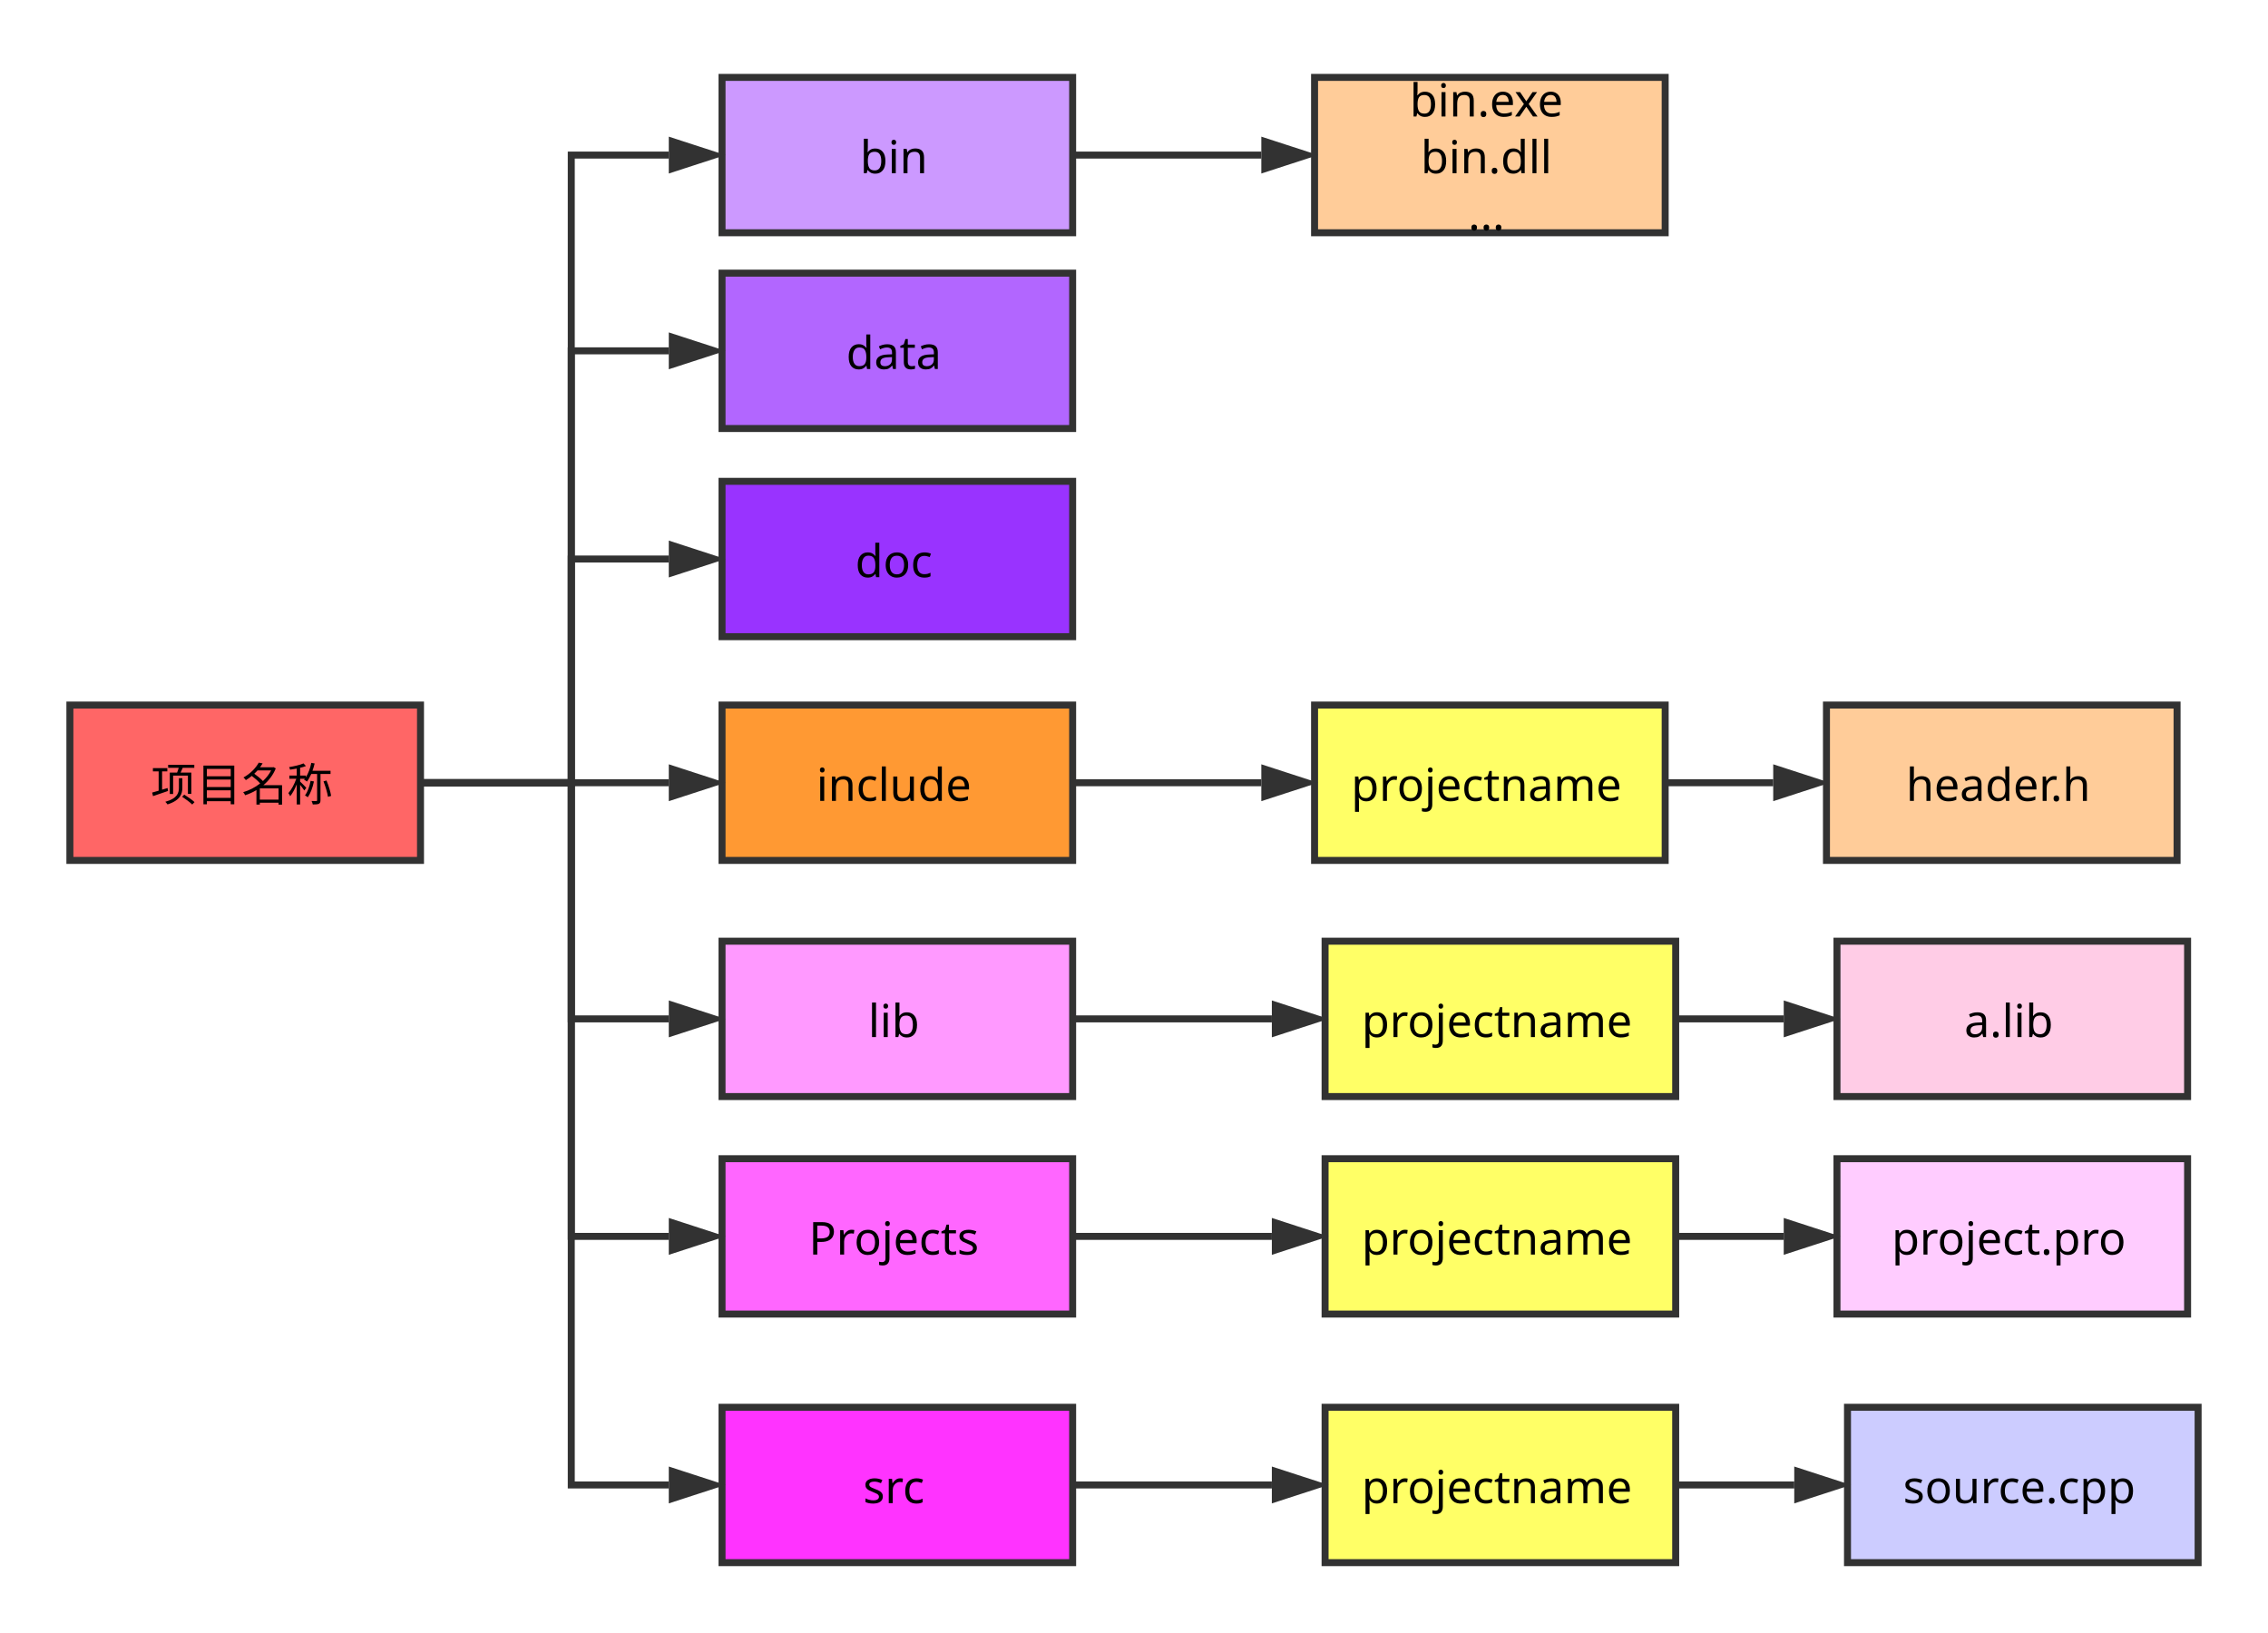
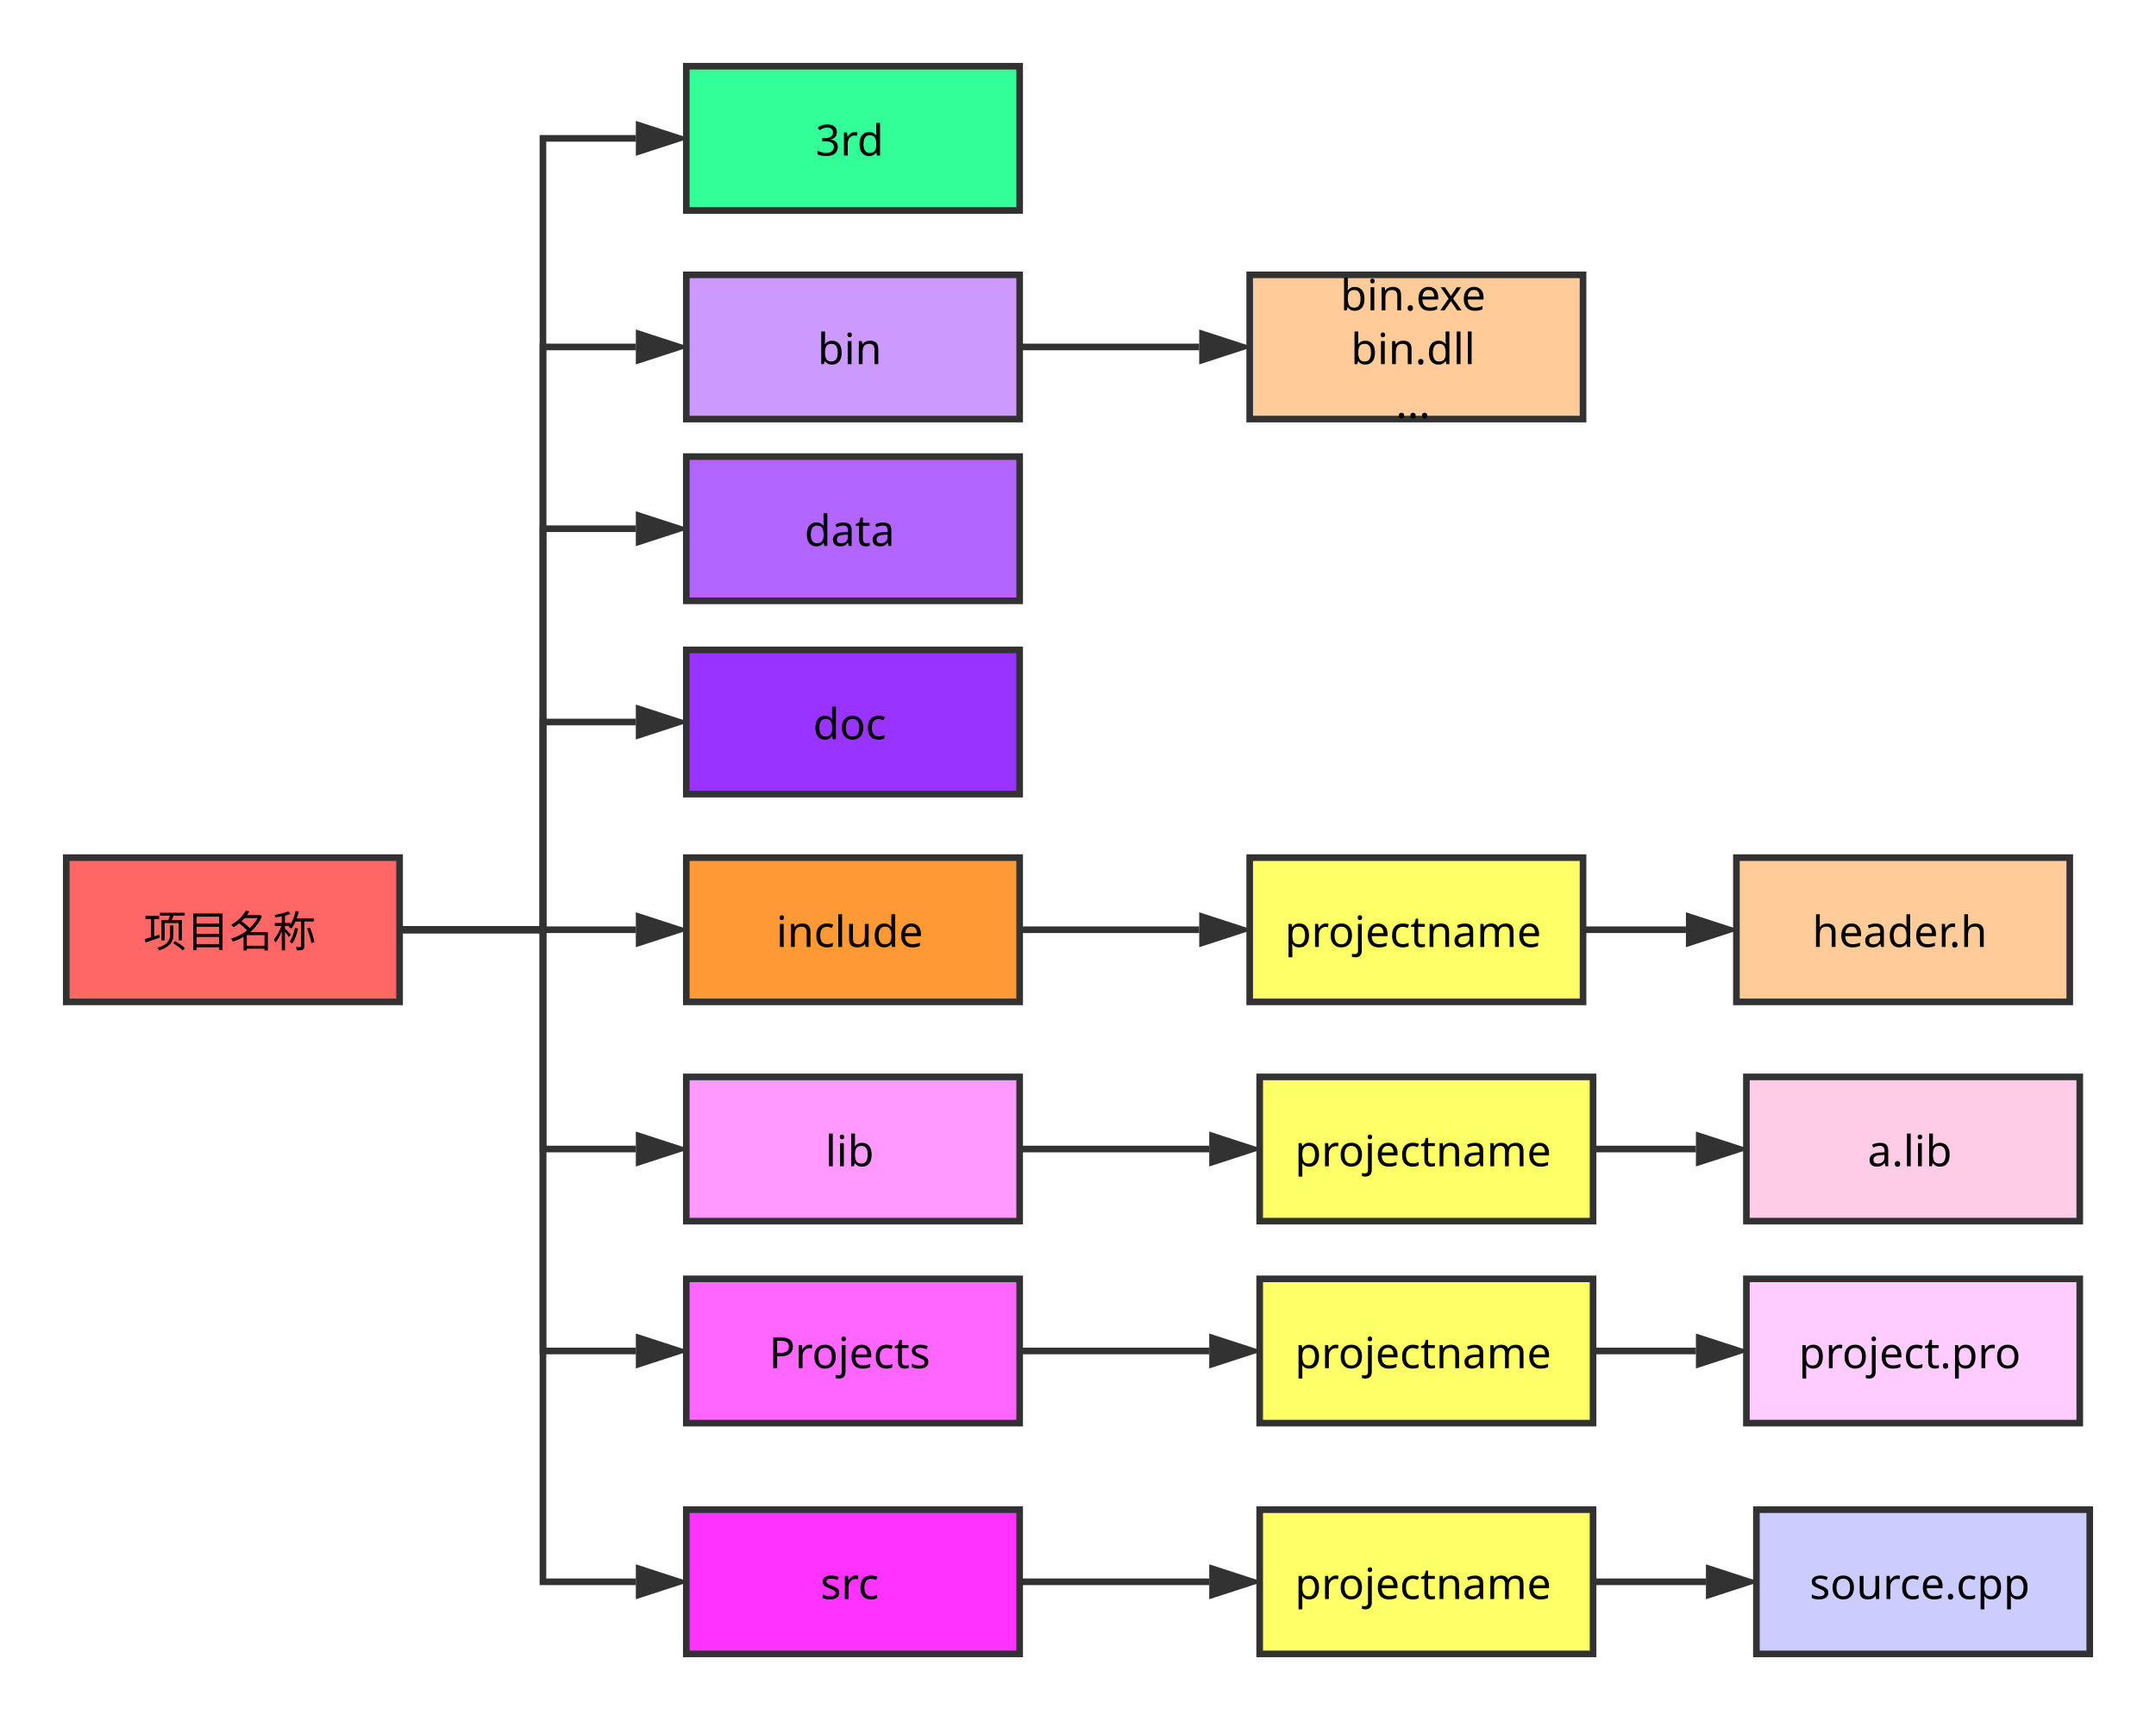
- <svg xmlns="http://www.w3.org/2000/svg" id="processonSvg1000" viewBox="5.0 4.853 649.0 467.147" width="649.0" height="467.147">
+ <svg xmlns="http://www.w3.org/2000/svg" id="processonSvg1000" viewBox="5.0 6.0 651.0 519.5" width="651.0" height="519.5">
  <defs id="ProcessOnDefs1001">
    <marker id="ProcessOnMarker1055" markerUnits="userSpaceOnUse" orient="auto" markerWidth="16.236" markerHeight="10.551" viewBox="-1.0 -1.376 16.236 10.551" refX="-1.0" refY="3.899">
      <path id="ProcessOnPath1056" d="M12.0 3.899L0.0 7.798V0.0Z" stroke="#323232" stroke-width="2.0" fill="#323232" transform="matrix(1.0,0.0,0.0,1.0,0.0,0.0)" />
    </marker>
    <marker id="ProcessOnMarker1059" markerUnits="userSpaceOnUse" orient="auto" markerWidth="16.236" markerHeight="10.551" viewBox="-1.0 -1.376 16.236 10.551" refX="-1.0" refY="3.899">
      <path id="ProcessOnPath1060" d="M12.0 3.899L0.0 7.798V0.0Z" stroke="#323232" stroke-width="2.0" fill="#323232" transform="matrix(1.0,0.0,0.0,1.0,0.0,0.0)" />
    </marker>
    <marker id="ProcessOnMarker1063" markerUnits="userSpaceOnUse" orient="auto" markerWidth="16.236" markerHeight="10.551" viewBox="-1.0 -1.376 16.236 10.551" refX="-1.0" refY="3.899">
      <path id="ProcessOnPath1064" d="M12.0 3.899L0.0 7.798V0.0Z" stroke="#323232" stroke-width="2.0" fill="#323232" transform="matrix(1.0,0.0,0.0,1.0,0.0,0.0)" />
    </marker>
    <marker id="ProcessOnMarker1067" markerUnits="userSpaceOnUse" orient="auto" markerWidth="16.236" markerHeight="10.551" viewBox="-1.0 -1.376 16.236 10.551" refX="-1.0" refY="3.899">
      <path id="ProcessOnPath1068" d="M12.0 3.899L0.0 7.798V0.0Z" stroke="#323232" stroke-width="2.0" fill="#323232" transform="matrix(1.0,0.0,0.0,1.0,0.0,0.0)" />
    </marker>
    <marker id="ProcessOnMarker1071" markerUnits="userSpaceOnUse" orient="auto" markerWidth="16.236" markerHeight="10.551" viewBox="-1.0 -1.376 16.236 10.551" refX="-1.0" refY="3.899">
      <path id="ProcessOnPath1072" d="M12.0 3.899L0.0 7.798V0.0Z" stroke="#323232" stroke-width="2.0" fill="#323232" transform="matrix(1.0,0.0,0.0,1.0,0.0,0.0)" />
    </marker>
    <marker id="ProcessOnMarker1075" markerUnits="userSpaceOnUse" orient="auto" markerWidth="16.236" markerHeight="10.551" viewBox="-1.0 -1.376 16.236 10.551" refX="-1.0" refY="3.899">
      <path id="ProcessOnPath1076" d="M12.0 3.899L0.0 7.798V0.0Z" stroke="#323232" stroke-width="2.0" fill="#323232" transform="matrix(1.0,0.0,0.0,1.0,0.0,0.0)" />
    </marker>
    <marker id="ProcessOnMarker1079" markerUnits="userSpaceOnUse" orient="auto" markerWidth="16.236" markerHeight="10.551" viewBox="-1.0 -1.376 16.236 10.551" refX="-1.0" refY="3.899">
      <path id="ProcessOnPath1080" d="M12.0 3.899L0.0 7.798V0.0Z" stroke="#323232" stroke-width="2.0" fill="#323232" transform="matrix(1.0,0.0,0.0,1.0,0.0,0.0)" />
    </marker>
    <marker id="ProcessOnMarker1083" markerUnits="userSpaceOnUse" orient="auto" markerWidth="16.236" markerHeight="10.551" viewBox="-1.0 -1.376 16.236 10.551" refX="-1.0" refY="3.899">
      <path id="ProcessOnPath1084" d="M12.0 3.899L0.0 7.798V0.0Z" stroke="#323232" stroke-width="2.0" fill="#323232" transform="matrix(1.0,0.0,0.0,1.0,0.0,0.0)" />
    </marker>
    <marker id="ProcessOnMarker1087" markerUnits="userSpaceOnUse" orient="auto" markerWidth="16.236" markerHeight="10.551" viewBox="-1.0 -1.376 16.236 10.551" refX="-1.0" refY="3.899">
      <path id="ProcessOnPath1088" d="M12.0 3.899L0.0 7.798V0.0Z" stroke="#323232" stroke-width="2.0" fill="#323232" transform="matrix(1.0,0.0,0.0,1.0,0.0,0.0)" />
    </marker>
    <marker id="ProcessOnMarker1091" markerUnits="userSpaceOnUse" orient="auto" markerWidth="16.236" markerHeight="10.551" viewBox="-1.0 -1.376 16.236 10.551" refX="-1.0" refY="3.899">
      <path id="ProcessOnPath1092" d="M12.0 3.899L0.0 7.798V0.0Z" stroke="#323232" stroke-width="2.0" fill="#323232" transform="matrix(1.0,0.0,0.0,1.0,0.0,0.0)" />
    </marker>
    <marker id="ProcessOnMarker1095" markerUnits="userSpaceOnUse" orient="auto" markerWidth="16.236" markerHeight="10.551" viewBox="-1.0 -1.376 16.236 10.551" refX="-1.0" refY="3.899">
      <path id="ProcessOnPath1096" d="M12.0 3.899L0.0 7.798V0.0Z" stroke="#323232" stroke-width="2.0" fill="#323232" transform="matrix(1.0,0.0,0.0,1.0,0.0,0.0)" />
    </marker>
    <marker id="ProcessOnMarker1103" markerUnits="userSpaceOnUse" orient="auto" markerWidth="16.236" markerHeight="10.551" viewBox="-1.0 -1.376 16.236 10.551" refX="-1.0" refY="3.899">
      <path id="ProcessOnPath1104" d="M12.0 3.899L0.0 7.798V0.0Z" stroke="#323232" stroke-width="2.0" fill="#323232" transform="matrix(1.0,0.0,0.0,1.0,0.0,0.0)" />
    </marker>
    <marker id="ProcessOnMarker1111" markerUnits="userSpaceOnUse" orient="auto" markerWidth="16.236" markerHeight="10.551" viewBox="-1.0 -1.376 16.236 10.551" refX="-1.0" refY="3.899">
      <path id="ProcessOnPath1112" d="M12.0 3.899L0.0 7.798V0.0Z" stroke="#323232" stroke-width="2.0" fill="#323232" transform="matrix(1.0,0.0,0.0,1.0,0.0,0.0)" />
    </marker>
    <marker id="ProcessOnMarker1119" markerUnits="userSpaceOnUse" orient="auto" markerWidth="16.236" markerHeight="10.551" viewBox="-1.0 -1.376 16.236 10.551" refX="-1.0" refY="3.899">
      <path id="ProcessOnPath1120" d="M12.0 3.899L0.0 7.798V0.0Z" stroke="#323232" stroke-width="2.0" fill="#323232" transform="matrix(1.0,0.0,0.0,1.0,0.0,0.0)" />
    </marker>
    <marker id="ProcessOnMarker1127" markerUnits="userSpaceOnUse" orient="auto" markerWidth="16.236" markerHeight="10.551" viewBox="-1.0 -1.376 16.236 10.551" refX="-1.0" refY="3.899">
      <path id="ProcessOnPath1128" d="M12.0 3.899L0.0 7.798V0.0Z" stroke="#323232" stroke-width="2.0" fill="#323232" transform="matrix(1.0,0.0,0.0,1.0,0.0,0.0)" />
    </marker>
    <marker id="ProcessOnMarker1137" markerUnits="userSpaceOnUse" orient="auto" markerWidth="16.236" markerHeight="10.551" viewBox="-1.0 -1.376 16.236 10.551" refX="-1.0" refY="3.899">
      <path id="ProcessOnPath1138" d="M12.0 3.899L0.0 7.798V0.0Z" stroke="#323232" stroke-width="2.0" fill="#323232" transform="matrix(1.0,0.0,0.0,1.0,0.0,0.0)" />
    </marker>
+     <marker id="ProcessOnMarker1145" markerUnits="userSpaceOnUse" orient="auto" markerWidth="16.236" markerHeight="10.551" viewBox="-1.0 -1.376 16.236 10.551" refX="-1.0" refY="3.899">
+       <path id="ProcessOnPath1146" d="M12.0 3.899L0.0 7.798V0.0Z" stroke="#323232" stroke-width="2.0" fill="#323232" transform="matrix(1.0,0.0,0.0,1.0,0.0,0.0)" />
+     </marker>
  </defs>
  <g id="ProcessOnG1002">
-     <path id="ProcessOnPath1003" d="M5.0 4.853H654.0V472.0H5.0V4.853Z" fill="none" />
+     <path id="ProcessOnPath1003" d="M5.0 6.0H656.0V525.5H5.0V6.0Z" fill="none" />
    <g id="ProcessOnG1004">
-       <g id="ProcessOnG1005" transform="matrix(1.0,0.0,0.0,1.0,25.0,206.6025)" opacity="1.0">
-         <path id="ProcessOnPath1006" d="M0.0 0.0L100.329 0.0L100.329 44.456L0.0 44.456Z" stroke="#323232" stroke-width="2.0" stroke-dasharray="none" opacity="1.0" fill="#ff6666" />
-         <g id="ProcessOnG1007" transform="matrix(1.0,0.0,0.0,1.0,10.0,14.10303)">
-           <text id="ProcessOnText1008" fill="#000000" font-size="13" x="39.165" y="13.325" font-family="微软雅黑" font-weight="normal" font-style="normal" text-decoration="none" family="微软雅黑" text-anchor="middle" size="13">项目名称</text>
-         </g>
-       </g>
-       <g id="ProcessOnG1009" transform="matrix(1.0,0.0,0.0,1.0,211.6129,336.4142)" opacity="1.0">
-         <path id="ProcessOnPath1010" d="M0.0 0.0L100.329 0.0L100.329 44.456L0.0 44.456Z" stroke="#323232" stroke-width="2.0" stroke-dasharray="none" opacity="1.0" fill="#ff66ff" />
-         <g id="ProcessOnG1011" transform="matrix(1.0,0.0,0.0,1.0,10.0,14.10303)">
-           <text id="ProcessOnText1012" fill="#000000" font-size="13" x="39.165" y="13.325" font-family="微软雅黑" font-weight="normal" font-style="normal" text-decoration="none" family="微软雅黑" text-anchor="middle" size="13">Projects</text>
-         </g>
-       </g>
-       <g id="ProcessOnG1013" transform="matrix(1.0,0.0,0.0,1.0,211.6129,407.5439)" opacity="1.0">
-         <path id="ProcessOnPath1014" d="M0.0 0.0L100.329 0.0L100.329 44.456L0.0 44.456Z" stroke="#323232" stroke-width="2.0" stroke-dasharray="none" opacity="1.0" fill="#ff33ff" />
-         <g id="ProcessOnG1015" transform="matrix(1.0,0.0,0.0,1.0,10.0,14.10303)">
-           <text id="ProcessOnText1016" fill="#000000" font-size="13" x="39.165" y="13.325" font-family="微软雅黑" font-weight="normal" font-style="normal" text-decoration="none" family="微软雅黑" text-anchor="middle" size="13">src</text>
-         </g>
-       </g>
-       <g id="ProcessOnG1017" transform="matrix(1.0,0.0,0.0,1.0,211.6129,206.6025)" opacity="1.0">
-         <path id="ProcessOnPath1018" d="M0.0 0.0L100.329 0.0L100.329 44.456L0.0 44.456Z" stroke="#323232" stroke-width="2.0" stroke-dasharray="none" opacity="1.0" fill="#ff9933" />
-         <g id="ProcessOnG1019" transform="matrix(1.0,0.0,0.0,1.0,10.0,14.10303)">
-           <text id="ProcessOnText1020" fill="#000000" font-size="13" x="39.165" y="13.325" font-family="微软雅黑" font-weight="normal" font-style="normal" text-decoration="none" family="微软雅黑" text-anchor="middle" size="13">include</text>
-         </g>
-       </g>
-       <g id="ProcessOnG1021" transform="matrix(1.0,0.0,0.0,1.0,211.6129,83.01464)" opacity="1.0">
-         <path id="ProcessOnPath1022" d="M0.0 0.0L100.329 0.0L100.329 44.456L0.0 44.456Z" stroke="#323232" stroke-width="2.0" stroke-dasharray="none" opacity="1.0" fill="#b266ff" />
-         <g id="ProcessOnG1023" transform="matrix(1.0,0.0,0.0,1.0,10.0,14.10303)">
-           <text id="ProcessOnText1024" fill="#000000" font-size="13" x="39.165" y="13.325" font-family="微软雅黑" font-weight="normal" font-style="normal" text-decoration="none" family="微软雅黑" text-anchor="middle" size="13">data</text>
-         </g>
-       </g>
-       <g id="ProcessOnG1025" transform="matrix(1.0,0.0,0.0,1.0,211.6129,27.0)" opacity="1.0">
-         <path id="ProcessOnPath1026" d="M0.0 0.0L100.329 0.0L100.329 44.456L0.0 44.456Z" stroke="#323232" stroke-width="2.0" stroke-dasharray="none" opacity="1.0" fill="#cc99ff" />
-         <g id="ProcessOnG1027" transform="matrix(1.0,0.0,0.0,1.0,10.0,14.10303)">
-           <text id="ProcessOnText1028" fill="#000000" font-size="13" x="39.165" y="13.325" font-family="微软雅黑" font-weight="normal" font-style="normal" text-decoration="none" family="微软雅黑" text-anchor="middle" size="13">bin</text>
-         </g>
-       </g>
-       <g id="ProcessOnG1029" transform="matrix(1.0,0.0,0.0,1.0,211.6129,142.5858)" opacity="1.0">
-         <path id="ProcessOnPath1030" d="M0.0 0.0L100.329 0.0L100.329 44.456L0.0 44.456Z" stroke="#323232" stroke-width="2.0" stroke-dasharray="none" opacity="1.0" fill="#9933ff" />
-         <g id="ProcessOnG1031" transform="matrix(1.0,0.0,0.0,1.0,10.0,14.10303)">
-           <text id="ProcessOnText1032" fill="#000000" font-size="13" x="39.165" y="13.325" font-family="微软雅黑" font-weight="normal" font-style="normal" text-decoration="none" family="微软雅黑" text-anchor="middle" size="13">doc</text>
-         </g>
-       </g>
-       <g id="ProcessOnG1033" transform="matrix(1.0,0.0,0.0,1.0,211.6129,274.1757)" opacity="1.0">
-         <path id="ProcessOnPath1034" d="M0.0 0.0L100.329 0.0L100.329 44.456L0.0 44.456Z" stroke="#323232" stroke-width="2.0" stroke-dasharray="none" opacity="1.0" fill="#ff99ff" />
-         <g id="ProcessOnG1035" transform="matrix(1.0,0.0,0.0,1.0,10.0,14.10303)">
-           <text id="ProcessOnText1036" fill="#000000" font-size="13" x="39.165" y="13.325" font-family="微软雅黑" font-weight="normal" font-style="normal" text-decoration="none" family="微软雅黑" text-anchor="middle" size="13">lib</text>
-         </g>
-       </g>
-       <g id="ProcessOnG1037" transform="matrix(1.0,0.0,0.0,1.0,384.1796,407.5439)" opacity="1.0">
-         <path id="ProcessOnPath1038" d="M0.0 0.0L100.329 0.0L100.329 44.456L0.0 44.456Z" stroke="#323232" stroke-width="2.0" stroke-dasharray="none" opacity="1.0" fill="#ffff66" />
-         <g id="ProcessOnG1039" transform="matrix(1.0,0.0,0.0,1.0,10.0,14.10303)">
-           <text id="ProcessOnText1040" fill="#000000" font-size="13" x="39.165" y="13.325" font-family="微软雅黑" font-weight="normal" font-style="normal" text-decoration="none" family="微软雅黑" text-anchor="middle" size="13">projectname</text>
-         </g>
-       </g>
-       <g id="ProcessOnG1041" transform="matrix(1.0,0.0,0.0,1.0,381.1697,206.6025)" opacity="1.0">
-         <path id="ProcessOnPath1042" d="M0.0 0.0L100.329 0.0L100.329 44.456L0.0 44.456Z" stroke="#323232" stroke-width="2.0" stroke-dasharray="none" opacity="1.0" fill="#ffff66" />
-         <g id="ProcessOnG1043" transform="matrix(1.0,0.0,0.0,1.0,10.0,14.10303)">
-           <text id="ProcessOnText1044" fill="#000000" font-size="13" x="39.165" y="13.325" font-family="微软雅黑" font-weight="normal" font-style="normal" text-decoration="none" family="微软雅黑" text-anchor="middle" size="13">projectname</text>
-         </g>
-       </g>
-       <g id="ProcessOnG1045" transform="matrix(1.0,0.0,0.0,1.0,527.6507,206.6025)" opacity="1.0">
-         <path id="ProcessOnPath1046" d="M0.0 0.0L100.329 0.0L100.329 44.456L0.0 44.456Z" stroke="#323232" stroke-width="2.0" stroke-dasharray="none" opacity="1.0" fill="#ffcc99" />
-         <g id="ProcessOnG1047" transform="matrix(1.0,0.0,0.0,1.0,10.0,14.10303)">
-           <text id="ProcessOnText1048" fill="#000000" font-size="13" x="39.165" y="13.325" font-family="微软雅黑" font-weight="normal" font-style="normal" text-decoration="none" family="微软雅黑" text-anchor="middle" size="13">header.h</text>
-         </g>
-       </g>
-       <g id="ProcessOnG1049" transform="matrix(1.0,0.0,0.0,1.0,533.6705,407.5439)" opacity="1.0">
-         <path id="ProcessOnPath1050" d="M0.0 0.0L100.329 0.0L100.329 44.456L0.0 44.456Z" stroke="#323232" stroke-width="2.0" stroke-dasharray="none" opacity="1.0" fill="#ccccff" />
-         <g id="ProcessOnG1051" transform="matrix(1.0,0.0,0.0,1.0,10.0,14.10303)">
-           <text id="ProcessOnText1052" fill="#000000" font-size="13" x="39.165" y="13.325" font-family="微软雅黑" font-weight="normal" font-style="normal" text-decoration="none" family="微软雅黑" text-anchor="middle" size="13">source.cpp</text>
+       <g id="ProcessOnG1005" transform="matrix(1.0,0.0,0.0,1.0,25.0,265.0105)" opacity="1.0">
+         <path id="ProcessOnPath1006" d="M0.0 0.0L100.659 0.0L100.659 43.567L0.0 43.567Z" stroke="#323232" stroke-width="2.0" stroke-dasharray="none" opacity="1.0" fill="#ff6666" />
+         <g id="ProcessOnG1007" transform="matrix(1.0,0.0,0.0,1.0,10.0,13.65847)">
+           <text id="ProcessOnText1008" fill="#000000" font-size="13" x="39.329" y="13.325" font-family="微软雅黑" font-weight="normal" font-style="normal" text-decoration="none" family="微软雅黑" text-anchor="middle" size="13">项目名称</text>
+         </g>
+       </g>
+       <g id="ProcessOnG1009" transform="matrix(1.0,0.0,0.0,1.0,212.2257,392.2259)" opacity="1.0">
+         <path id="ProcessOnPath1010" d="M0.0 0.0L100.659 0.0L100.659 43.567L0.0 43.567Z" stroke="#323232" stroke-width="2.0" stroke-dasharray="none" opacity="1.0" fill="#ff66ff" />
+         <g id="ProcessOnG1011" transform="matrix(1.0,0.0,0.0,1.0,10.0,13.65847)">
+           <text id="ProcessOnText1012" fill="#000000" font-size="13" x="39.329" y="13.325" font-family="微软雅黑" font-weight="normal" font-style="normal" text-decoration="none" family="微软雅黑" text-anchor="middle" size="13">Projects</text>
+         </g>
+       </g>
+       <g id="ProcessOnG1013" transform="matrix(1.0,0.0,0.0,1.0,212.2257,461.9331)" opacity="1.0">
+         <path id="ProcessOnPath1014" d="M0.0 0.0L100.659 0.0L100.659 43.567L0.0 43.567Z" stroke="#323232" stroke-width="2.0" stroke-dasharray="none" opacity="1.0" fill="#ff33ff" />
+         <g id="ProcessOnG1015" transform="matrix(1.0,0.0,0.0,1.0,10.0,13.65847)">
+           <text id="ProcessOnText1016" fill="#000000" font-size="13" x="39.329" y="13.325" font-family="微软雅黑" font-weight="normal" font-style="normal" text-decoration="none" family="微软雅黑" text-anchor="middle" size="13">src</text>
+         </g>
+       </g>
+       <g id="ProcessOnG1017" transform="matrix(1.0,0.0,0.0,1.0,212.2257,265.0105)" opacity="1.0">
+         <path id="ProcessOnPath1018" d="M0.0 0.0L100.659 0.0L100.659 43.567L0.0 43.567Z" stroke="#323232" stroke-width="2.0" stroke-dasharray="none" opacity="1.0" fill="#ff9933" />
+         <g id="ProcessOnG1019" transform="matrix(1.0,0.0,0.0,1.0,10.0,13.65847)">
+           <text id="ProcessOnText1020" fill="#000000" font-size="13" x="39.329" y="13.325" font-family="微软雅黑" font-weight="normal" font-style="normal" text-decoration="none" family="微软雅黑" text-anchor="middle" size="13">include</text>
+         </g>
+       </g>
+       <g id="ProcessOnG1021" transform="matrix(1.0,0.0,0.0,1.0,212.2257,143.8944)" opacity="1.0">
+         <path id="ProcessOnPath1022" d="M0.0 0.0L100.659 0.0L100.659 43.567L0.0 43.567Z" stroke="#323232" stroke-width="2.0" stroke-dasharray="none" opacity="1.0" fill="#b266ff" />
+         <g id="ProcessOnG1023" transform="matrix(1.0,0.0,0.0,1.0,10.0,13.65847)">
+           <text id="ProcessOnText1024" fill="#000000" font-size="13" x="39.329" y="13.325" font-family="微软雅黑" font-weight="normal" font-style="normal" text-decoration="none" family="微软雅黑" text-anchor="middle" size="13">data</text>
+         </g>
+       </g>
+       <g id="ProcessOnG1025" transform="matrix(1.0,0.0,0.0,1.0,212.2257,89.0)" opacity="1.0">
+         <path id="ProcessOnPath1026" d="M0.0 0.0L100.659 0.0L100.659 43.567L0.0 43.567Z" stroke="#323232" stroke-width="2.0" stroke-dasharray="none" opacity="1.0" fill="#cc99ff" />
+         <g id="ProcessOnG1027" transform="matrix(1.0,0.0,0.0,1.0,10.0,13.65847)">
+           <text id="ProcessOnText1028" fill="#000000" font-size="13" x="39.329" y="13.325" font-family="微软雅黑" font-weight="normal" font-style="normal" text-decoration="none" family="微软雅黑" text-anchor="middle" size="13">bin</text>
+         </g>
+       </g>
+       <g id="ProcessOnG1029" transform="matrix(1.0,0.0,0.0,1.0,212.2257,202.2741)" opacity="1.0">
+         <path id="ProcessOnPath1030" d="M0.0 0.0L100.659 0.0L100.659 43.567L0.0 43.567Z" stroke="#323232" stroke-width="2.0" stroke-dasharray="none" opacity="1.0" fill="#9933ff" />
+         <g id="ProcessOnG1031" transform="matrix(1.0,0.0,0.0,1.0,10.0,13.65847)">
+           <text id="ProcessOnText1032" fill="#000000" font-size="13" x="39.329" y="13.325" font-family="微软雅黑" font-weight="normal" font-style="normal" text-decoration="none" family="微软雅黑" text-anchor="middle" size="13">doc</text>
+         </g>
+       </g>
+       <g id="ProcessOnG1033" transform="matrix(1.0,0.0,0.0,1.0,212.2257,331.2322)" opacity="1.0">
+         <path id="ProcessOnPath1034" d="M0.0 0.0L100.659 0.0L100.659 43.567L0.0 43.567Z" stroke="#323232" stroke-width="2.0" stroke-dasharray="none" opacity="1.0" fill="#ff99ff" />
+         <g id="ProcessOnG1035" transform="matrix(1.0,0.0,0.0,1.0,10.0,13.65847)">
+           <text id="ProcessOnText1036" fill="#000000" font-size="13" x="39.329" y="13.325" font-family="微软雅黑" font-weight="normal" font-style="normal" text-decoration="none" family="微软雅黑" text-anchor="middle" size="13">lib</text>
+         </g>
+       </g>
+       <g id="ProcessOnG1037" transform="matrix(1.0,0.0,0.0,1.0,385.3591,461.9331)" opacity="1.0">
+         <path id="ProcessOnPath1038" d="M0.0 0.0L100.659 0.0L100.659 43.567L0.0 43.567Z" stroke="#323232" stroke-width="2.0" stroke-dasharray="none" opacity="1.0" fill="#ffff66" />
+         <g id="ProcessOnG1039" transform="matrix(1.0,0.0,0.0,1.0,10.0,13.65847)">
+           <text id="ProcessOnText1040" fill="#000000" font-size="13" x="39.329" y="13.325" font-family="微软雅黑" font-weight="normal" font-style="normal" text-decoration="none" family="微软雅黑" text-anchor="middle" size="13">projectname</text>
+         </g>
+       </g>
+       <g id="ProcessOnG1041" transform="matrix(1.0,0.0,0.0,1.0,382.3394,265.0105)" opacity="1.0">
+         <path id="ProcessOnPath1042" d="M0.0 0.0L100.659 0.0L100.659 43.567L0.0 43.567Z" stroke="#323232" stroke-width="2.0" stroke-dasharray="none" opacity="1.0" fill="#ffff66" />
+         <g id="ProcessOnG1043" transform="matrix(1.0,0.0,0.0,1.0,10.0,13.65847)">
+           <text id="ProcessOnText1044" fill="#000000" font-size="13" x="39.329" y="13.325" font-family="微软雅黑" font-weight="normal" font-style="normal" text-decoration="none" family="微软雅黑" text-anchor="middle" size="13">projectname</text>
+         </g>
+       </g>
+       <g id="ProcessOnG1045" transform="matrix(1.0,0.0,0.0,1.0,529.3015,265.0105)" opacity="1.0">
+         <path id="ProcessOnPath1046" d="M0.0 0.0L100.659 0.0L100.659 43.567L0.0 43.567Z" stroke="#323232" stroke-width="2.0" stroke-dasharray="none" opacity="1.0" fill="#ffcc99" />
+         <g id="ProcessOnG1047" transform="matrix(1.0,0.0,0.0,1.0,10.0,13.65847)">
+           <text id="ProcessOnText1048" fill="#000000" font-size="13" x="39.329" y="13.325" font-family="微软雅黑" font-weight="normal" font-style="normal" text-decoration="none" family="微软雅黑" text-anchor="middle" size="13">header.h</text>
+         </g>
+       </g>
+       <g id="ProcessOnG1049" transform="matrix(1.0,0.0,0.0,1.0,535.341,461.9331)" opacity="1.0">
+         <path id="ProcessOnPath1050" d="M0.0 0.0L100.659 0.0L100.659 43.567L0.0 43.567Z" stroke="#323232" stroke-width="2.0" stroke-dasharray="none" opacity="1.0" fill="#ccccff" />
+         <g id="ProcessOnG1051" transform="matrix(1.0,0.0,0.0,1.0,10.0,13.65847)">
+           <text id="ProcessOnText1052" fill="#000000" font-size="13" x="39.329" y="13.325" font-family="微软雅黑" font-weight="normal" font-style="normal" text-decoration="none" family="微软雅黑" text-anchor="middle" size="13">source.cpp</text>
        </g>
      </g>
      <g id="ProcessOnG1053">
-         <path id="ProcessOnPath1054" d="M125.329 228.831L168.471 228.831L168.471 358.642L196.377 358.642" stroke="#323232" stroke-width="2.0" stroke-dasharray="none" fill="none" marker-end="url(#ProcessOnMarker1055)" />
+         <path id="ProcessOnPath1054" d="M125.659 286.794L168.942 286.794L168.942 414.009L196.99 414.009" stroke="#323232" stroke-width="2.0" stroke-dasharray="none" fill="none" marker-end="url(#ProcessOnMarker1055)" />
      </g>
      <g id="ProcessOnG1057">
-         <path id="ProcessOnPath1058" d="M125.329 228.831L168.471 228.831L168.471 429.772L196.377 429.772" stroke="#323232" stroke-width="2.0" stroke-dasharray="none" fill="none" marker-end="url(#ProcessOnMarker1059)" />
+         <path id="ProcessOnPath1058" d="M125.659 286.794L168.942 286.794L168.942 483.717L196.99 483.717" stroke="#323232" stroke-width="2.0" stroke-dasharray="none" fill="none" marker-end="url(#ProcessOnMarker1059)" />
      </g>
      <g id="ProcessOnG1061">
-         <path id="ProcessOnPath1062" d="M125.329 228.831L168.471 228.831L168.471 228.831L196.377 228.831" stroke="#323232" stroke-width="2.0" stroke-dasharray="none" fill="none" marker-end="url(#ProcessOnMarker1063)" />
+         <path id="ProcessOnPath1062" d="M125.659 286.794L168.942 286.794L168.942 286.794L196.99 286.794" stroke="#323232" stroke-width="2.0" stroke-dasharray="none" fill="none" marker-end="url(#ProcessOnMarker1063)" />
      </g>
      <g id="ProcessOnG1065">
-         <path id="ProcessOnPath1066" d="M125.329 228.831L168.471 228.831L168.471 105.243L196.377 105.243" stroke="#323232" stroke-width="2.0" stroke-dasharray="none" fill="none" marker-end="url(#ProcessOnMarker1067)" />
+         <path id="ProcessOnPath1066" d="M125.659 286.794L168.942 286.794L168.942 165.678L196.99 165.678" stroke="#323232" stroke-width="2.0" stroke-dasharray="none" fill="none" marker-end="url(#ProcessOnMarker1067)" />
      </g>
      <g id="ProcessOnG1069">
-         <path id="ProcessOnPath1070" d="M125.329 228.831L168.471 228.831L168.471 49.228L196.377 49.228" stroke="#323232" stroke-width="2.0" stroke-dasharray="none" fill="none" marker-end="url(#ProcessOnMarker1071)" />
+         <path id="ProcessOnPath1070" d="M125.659 286.794L168.942 286.794L168.942 110.783L196.99 110.783" stroke="#323232" stroke-width="2.0" stroke-dasharray="none" fill="none" marker-end="url(#ProcessOnMarker1071)" />
      </g>
      <g id="ProcessOnG1073">
-         <path id="ProcessOnPath1074" d="M125.329 228.831L168.471 228.831L168.471 164.814L196.377 164.814" stroke="#323232" stroke-width="2.0" stroke-dasharray="none" fill="none" marker-end="url(#ProcessOnMarker1075)" />
+         <path id="ProcessOnPath1074" d="M125.659 286.794L168.942 286.794L168.942 224.058L196.99 224.058" stroke="#323232" stroke-width="2.0" stroke-dasharray="none" fill="none" marker-end="url(#ProcessOnMarker1075)" />
      </g>
      <g id="ProcessOnG1077">
-         <path id="ProcessOnPath1078" d="M125.329 228.831L168.471 228.831L168.471 296.404L196.377 296.404" stroke="#323232" stroke-width="2.0" stroke-dasharray="none" fill="none" marker-end="url(#ProcessOnMarker1079)" />
+         <path id="ProcessOnPath1078" d="M125.659 286.794L168.942 286.794L168.942 353.016L196.99 353.016" stroke="#323232" stroke-width="2.0" stroke-dasharray="none" fill="none" marker-end="url(#ProcessOnMarker1079)" />
      </g>
      <g id="ProcessOnG1081">
-         <path id="ProcessOnPath1082" d="M311.942 429.772L348.061 429.772L348.061 429.772L368.944 429.772" stroke="#323232" stroke-width="2.0" stroke-dasharray="none" fill="none" marker-end="url(#ProcessOnMarker1083)" />
+         <path id="ProcessOnPath1082" d="M312.885 483.717L349.122 483.717L349.122 483.717L370.123 483.717" stroke="#323232" stroke-width="2.0" stroke-dasharray="none" fill="none" marker-end="url(#ProcessOnMarker1083)" />
      </g>
      <g id="ProcessOnG1085">
-         <path id="ProcessOnPath1086" d="M311.942 228.831L346.556 228.831L346.556 228.831L365.934 228.831" stroke="#323232" stroke-width="2.0" stroke-dasharray="none" fill="none" marker-end="url(#ProcessOnMarker1087)" />
+         <path id="ProcessOnPath1086" d="M312.885 286.794L347.612 286.794L347.612 286.794L367.103 286.794" stroke="#323232" stroke-width="2.0" stroke-dasharray="none" fill="none" marker-end="url(#ProcessOnMarker1087)" />
      </g>
      <g id="ProcessOnG1089">
-         <path id="ProcessOnPath1090" d="M484.509 429.772L509.09 429.772L509.09 429.772L518.434 429.772" stroke="#323232" stroke-width="2.0" stroke-dasharray="none" fill="none" marker-end="url(#ProcessOnMarker1091)" />
+         <path id="ProcessOnPath1090" d="M486.018 483.717L510.68 483.717L510.68 483.717L520.105 483.717" stroke="#323232" stroke-width="2.0" stroke-dasharray="none" fill="none" marker-end="url(#ProcessOnMarker1091)" />
      </g>
      <g id="ProcessOnG1093">
-         <path id="ProcessOnPath1094" d="M481.499 228.831L504.575 228.831L504.575 228.831L512.415 228.831" stroke="#323232" stroke-width="2.0" stroke-dasharray="none" fill="none" marker-end="url(#ProcessOnMarker1095)" />
-       </g>
-       <g id="ProcessOnG1097" transform="matrix(1.0,0.0,0.0,1.0,384.1796,274.1757)" opacity="1.0">
-         <path id="ProcessOnPath1098" d="M0.0 0.0L100.329 0.0L100.329 44.456L0.0 44.456Z" stroke="#323232" stroke-width="2.0" stroke-dasharray="none" opacity="1.0" fill="#ffff66" />
-         <g id="ProcessOnG1099" transform="matrix(1.0,0.0,0.0,1.0,10.0,14.10303)">
-           <text id="ProcessOnText1100" fill="#000000" font-size="13" x="39.165" y="13.325" font-family="微软雅黑" font-weight="normal" font-style="normal" text-decoration="none" family="微软雅黑" text-anchor="middle" size="13">projectname</text>
+         <path id="ProcessOnPath1094" d="M482.998 286.794L506.15 286.794L506.15 286.794L514.065 286.794" stroke="#323232" stroke-width="2.0" stroke-dasharray="none" fill="none" marker-end="url(#ProcessOnMarker1095)" />
+       </g>
+       <g id="ProcessOnG1097" transform="matrix(1.0,0.0,0.0,1.0,385.3591,331.2322)" opacity="1.0">
+         <path id="ProcessOnPath1098" d="M0.0 0.0L100.659 0.0L100.659 43.567L0.0 43.567Z" stroke="#323232" stroke-width="2.0" stroke-dasharray="none" opacity="1.0" fill="#ffff66" />
+         <g id="ProcessOnG1099" transform="matrix(1.0,0.0,0.0,1.0,10.0,13.65847)">
+           <text id="ProcessOnText1100" fill="#000000" font-size="13" x="39.329" y="13.325" font-family="微软雅黑" font-weight="normal" font-style="normal" text-decoration="none" family="微软雅黑" text-anchor="middle" size="13">projectname</text>
        </g>
      </g>
      <g id="ProcessOnG1101">
-         <path id="ProcessOnPath1102" d="M311.942 296.404L348.061 296.404L348.061 296.404L368.944 296.404" stroke="#323232" stroke-width="2.0" stroke-dasharray="none" fill="none" marker-end="url(#ProcessOnMarker1103)" />
-       </g>
-       <g id="ProcessOnG1105" transform="matrix(1.0,0.0,0.0,1.0,530.6606,274.1757)" opacity="1.0">
-         <path id="ProcessOnPath1106" d="M0.0 0.0L100.329 0.0L100.329 44.456L0.0 44.456Z" stroke="#323232" stroke-width="2.0" stroke-dasharray="none" opacity="1.0" fill="#ffcce6" />
-         <g id="ProcessOnG1107" transform="matrix(1.0,0.0,0.0,1.0,10.0,14.10303)">
-           <text id="ProcessOnText1108" fill="#000000" font-size="13" x="39.165" y="13.325" font-family="微软雅黑" font-weight="normal" font-style="normal" text-decoration="none" family="微软雅黑" text-anchor="middle" size="13">a.lib</text>
+         <path id="ProcessOnPath1102" d="M312.885 353.016L349.122 353.016L349.122 353.016L370.123 353.016" stroke="#323232" stroke-width="2.0" stroke-dasharray="none" fill="none" marker-end="url(#ProcessOnMarker1103)" />
+       </g>
+       <g id="ProcessOnG1105" transform="matrix(1.0,0.0,0.0,1.0,532.3213,331.2322)" opacity="1.0">
+         <path id="ProcessOnPath1106" d="M0.0 0.0L100.659 0.0L100.659 43.567L0.0 43.567Z" stroke="#323232" stroke-width="2.0" stroke-dasharray="none" opacity="1.0" fill="#ffcce6" />
+         <g id="ProcessOnG1107" transform="matrix(1.0,0.0,0.0,1.0,10.0,13.65847)">
+           <text id="ProcessOnText1108" fill="#000000" font-size="13" x="39.329" y="13.325" font-family="微软雅黑" font-weight="normal" font-style="normal" text-decoration="none" family="微软雅黑" text-anchor="middle" size="13">a.lib</text>
        </g>
      </g>
      <g id="ProcessOnG1109">
-         <path id="ProcessOnPath1110" d="M484.509 296.404L507.585 296.404L507.585 296.404L515.425 296.404" stroke="#323232" stroke-width="2.0" stroke-dasharray="none" fill="none" marker-end="url(#ProcessOnMarker1111)" />
-       </g>
-       <g id="ProcessOnG1113" transform="matrix(1.0,0.0,0.0,1.0,384.1796,336.4142)" opacity="1.0">
-         <path id="ProcessOnPath1114" d="M0.0 0.0L100.329 0.0L100.329 44.456L0.0 44.456Z" stroke="#323232" stroke-width="2.0" stroke-dasharray="none" opacity="1.0" fill="#ffff66" />
-         <g id="ProcessOnG1115" transform="matrix(1.0,0.0,0.0,1.0,10.0,14.10303)">
-           <text id="ProcessOnText1116" fill="#000000" font-size="13" x="39.165" y="13.325" font-family="微软雅黑" font-weight="normal" font-style="normal" text-decoration="none" family="微软雅黑" text-anchor="middle" size="13">projectname</text>
+         <path id="ProcessOnPath1110" d="M486.018 353.016L509.17 353.016L509.17 353.016L517.085 353.016" stroke="#323232" stroke-width="2.0" stroke-dasharray="none" fill="none" marker-end="url(#ProcessOnMarker1111)" />
+       </g>
+       <g id="ProcessOnG1113" transform="matrix(1.0,0.0,0.0,1.0,385.3591,392.2259)" opacity="1.0">
+         <path id="ProcessOnPath1114" d="M0.0 0.0L100.659 0.0L100.659 43.567L0.0 43.567Z" stroke="#323232" stroke-width="2.0" stroke-dasharray="none" opacity="1.0" fill="#ffff66" />
+         <g id="ProcessOnG1115" transform="matrix(1.0,0.0,0.0,1.0,10.0,13.65847)">
+           <text id="ProcessOnText1116" fill="#000000" font-size="13" x="39.329" y="13.325" font-family="微软雅黑" font-weight="normal" font-style="normal" text-decoration="none" family="微软雅黑" text-anchor="middle" size="13">projectname</text>
        </g>
      </g>
      <g id="ProcessOnG1117">
-         <path id="ProcessOnPath1118" d="M311.942 358.642L348.061 358.642L348.061 358.642L368.944 358.642" stroke="#323232" stroke-width="2.0" stroke-dasharray="none" fill="none" marker-end="url(#ProcessOnMarker1119)" />
-       </g>
-       <g id="ProcessOnG1121" transform="matrix(1.0,0.0,0.0,1.0,530.6606,336.4142)" opacity="1.0">
-         <path id="ProcessOnPath1122" d="M0.0 0.0L100.329 0.0L100.329 44.456L0.0 44.456Z" stroke="#323232" stroke-width="2.0" stroke-dasharray="none" opacity="1.0" fill="#ffccff" />
-         <g id="ProcessOnG1123" transform="matrix(1.0,0.0,0.0,1.0,10.0,14.10303)">
-           <text id="ProcessOnText1124" fill="#000000" font-size="13" x="39.165" y="13.325" font-family="微软雅黑" font-weight="normal" font-style="normal" text-decoration="none" family="微软雅黑" text-anchor="middle" size="13">project.pro</text>
+         <path id="ProcessOnPath1118" d="M312.885 414.009L349.122 414.009L349.122 414.009L370.123 414.009" stroke="#323232" stroke-width="2.0" stroke-dasharray="none" fill="none" marker-end="url(#ProcessOnMarker1119)" />
+       </g>
+       <g id="ProcessOnG1121" transform="matrix(1.0,0.0,0.0,1.0,532.3213,392.2259)" opacity="1.0">
+         <path id="ProcessOnPath1122" d="M0.0 0.0L100.659 0.0L100.659 43.567L0.0 43.567Z" stroke="#323232" stroke-width="2.0" stroke-dasharray="none" opacity="1.0" fill="#ffccff" />
+         <g id="ProcessOnG1123" transform="matrix(1.0,0.0,0.0,1.0,10.0,13.65847)">
+           <text id="ProcessOnText1124" fill="#000000" font-size="13" x="39.329" y="13.325" font-family="微软雅黑" font-weight="normal" font-style="normal" text-decoration="none" family="微软雅黑" text-anchor="middle" size="13">project.pro</text>
        </g>
      </g>
      <g id="ProcessOnG1125">
-         <path id="ProcessOnPath1126" d="M484.509 358.642L507.585 358.642L507.585 358.642L515.425 358.642" stroke="#323232" stroke-width="2.0" stroke-dasharray="none" fill="none" marker-end="url(#ProcessOnMarker1127)" />
-       </g>
-       <g id="ProcessOnG1129" transform="matrix(1.0,0.0,0.0,1.0,381.1697,27.0)" opacity="1.0">
-         <path id="ProcessOnPath1130" d="M0.0 0.0L100.329 0.0L100.329 44.456L0.0 44.456Z" stroke="#323232" stroke-width="2.0" stroke-dasharray="none" opacity="1.0" fill="#ffcc99" />
-         <g id="ProcessOnG1131" transform="matrix(1.0,0.0,0.0,1.0,10.0,-2.146967)">
-           <text id="ProcessOnText1132" fill="#000000" font-size="13" x="39.165" y="13.325" font-family="微软雅黑" font-weight="normal" font-style="normal" text-decoration="none" family="微软雅黑" text-anchor="middle" size="13">bin.exe</text>
-           <text id="ProcessOnText1133" fill="#000000" font-size="13" x="39.165" y="29.575" font-family="微软雅黑" font-weight="normal" font-style="normal" text-decoration="none" family="微软雅黑" text-anchor="middle" size="13">bin.dll</text>
-           <text id="ProcessOnText1134" fill="#000000" font-size="13" x="39.165" y="45.825" font-family="微软雅黑" font-weight="normal" font-style="normal" text-decoration="none" family="微软雅黑" text-anchor="middle" size="13">...</text>
+         <path id="ProcessOnPath1126" d="M486.018 414.009L509.17 414.009L509.17 414.009L517.085 414.009" stroke="#323232" stroke-width="2.0" stroke-dasharray="none" fill="none" marker-end="url(#ProcessOnMarker1127)" />
+       </g>
+       <g id="ProcessOnG1129" transform="matrix(1.0,0.0,0.0,1.0,382.3394,89.0)" opacity="1.0">
+         <path id="ProcessOnPath1130" d="M0.0 0.0L100.659 0.0L100.659 43.567L0.0 43.567Z" stroke="#323232" stroke-width="2.0" stroke-dasharray="none" opacity="1.0" fill="#ffcc99" />
+         <g id="ProcessOnG1131" transform="matrix(1.0,0.0,0.0,1.0,10.0,-2.591527)">
+           <text id="ProcessOnText1132" fill="#000000" font-size="13" x="39.329" y="13.325" font-family="微软雅黑" font-weight="normal" font-style="normal" text-decoration="none" family="微软雅黑" text-anchor="middle" size="13">bin.exe</text>
+           <text id="ProcessOnText1133" fill="#000000" font-size="13" x="39.329" y="29.575" font-family="微软雅黑" font-weight="normal" font-style="normal" text-decoration="none" family="微软雅黑" text-anchor="middle" size="13">bin.dll</text>
+           <text id="ProcessOnText1134" fill="#000000" font-size="13" x="39.329" y="45.825" font-family="微软雅黑" font-weight="normal" font-style="normal" text-decoration="none" family="微软雅黑" text-anchor="middle" size="13">...</text>
        </g>
      </g>
      <g id="ProcessOnG1135">
-         <path id="ProcessOnPath1136" d="M311.942 49.228L346.556 49.228L346.556 49.228L365.934 49.228" stroke="#323232" stroke-width="2.0" stroke-dasharray="none" fill="none" marker-end="url(#ProcessOnMarker1137)" />
+         <path id="ProcessOnPath1136" d="M312.885 110.783L347.612 110.783L347.612 110.783L367.103 110.783" stroke="#323232" stroke-width="2.0" stroke-dasharray="none" fill="none" marker-end="url(#ProcessOnMarker1137)" />
+       </g>
+       <g id="ProcessOnG1139" transform="matrix(1.0,0.0,0.0,1.0,212.2257,26.0)" opacity="1.0">
+         <path id="ProcessOnPath1140" d="M0.0 0.0L100.659 0.0L100.659 43.567L0.0 43.567Z" stroke="#323232" stroke-width="2.0" stroke-dasharray="none" opacity="1.0" fill="#33ff99" />
+         <g id="ProcessOnG1141" transform="matrix(1.0,0.0,0.0,1.0,10.0,13.65847)">
+           <text id="ProcessOnText1142" fill="#000000" font-size="13" x="39.329" y="13.325" font-family="微软雅黑" font-weight="normal" font-style="normal" text-decoration="none" family="微软雅黑" text-anchor="middle" size="13">3rd</text>
+         </g>
+       </g>
+       <g id="ProcessOnG1143">
+         <path id="ProcessOnPath1144" d="M125.659 286.794L168.942 286.794L168.942 47.783L196.99 47.783" stroke="#323232" stroke-width="2.0" stroke-dasharray="none" fill="none" marker-end="url(#ProcessOnMarker1145)" />
      </g>
    </g>
  </g>
</svg>
